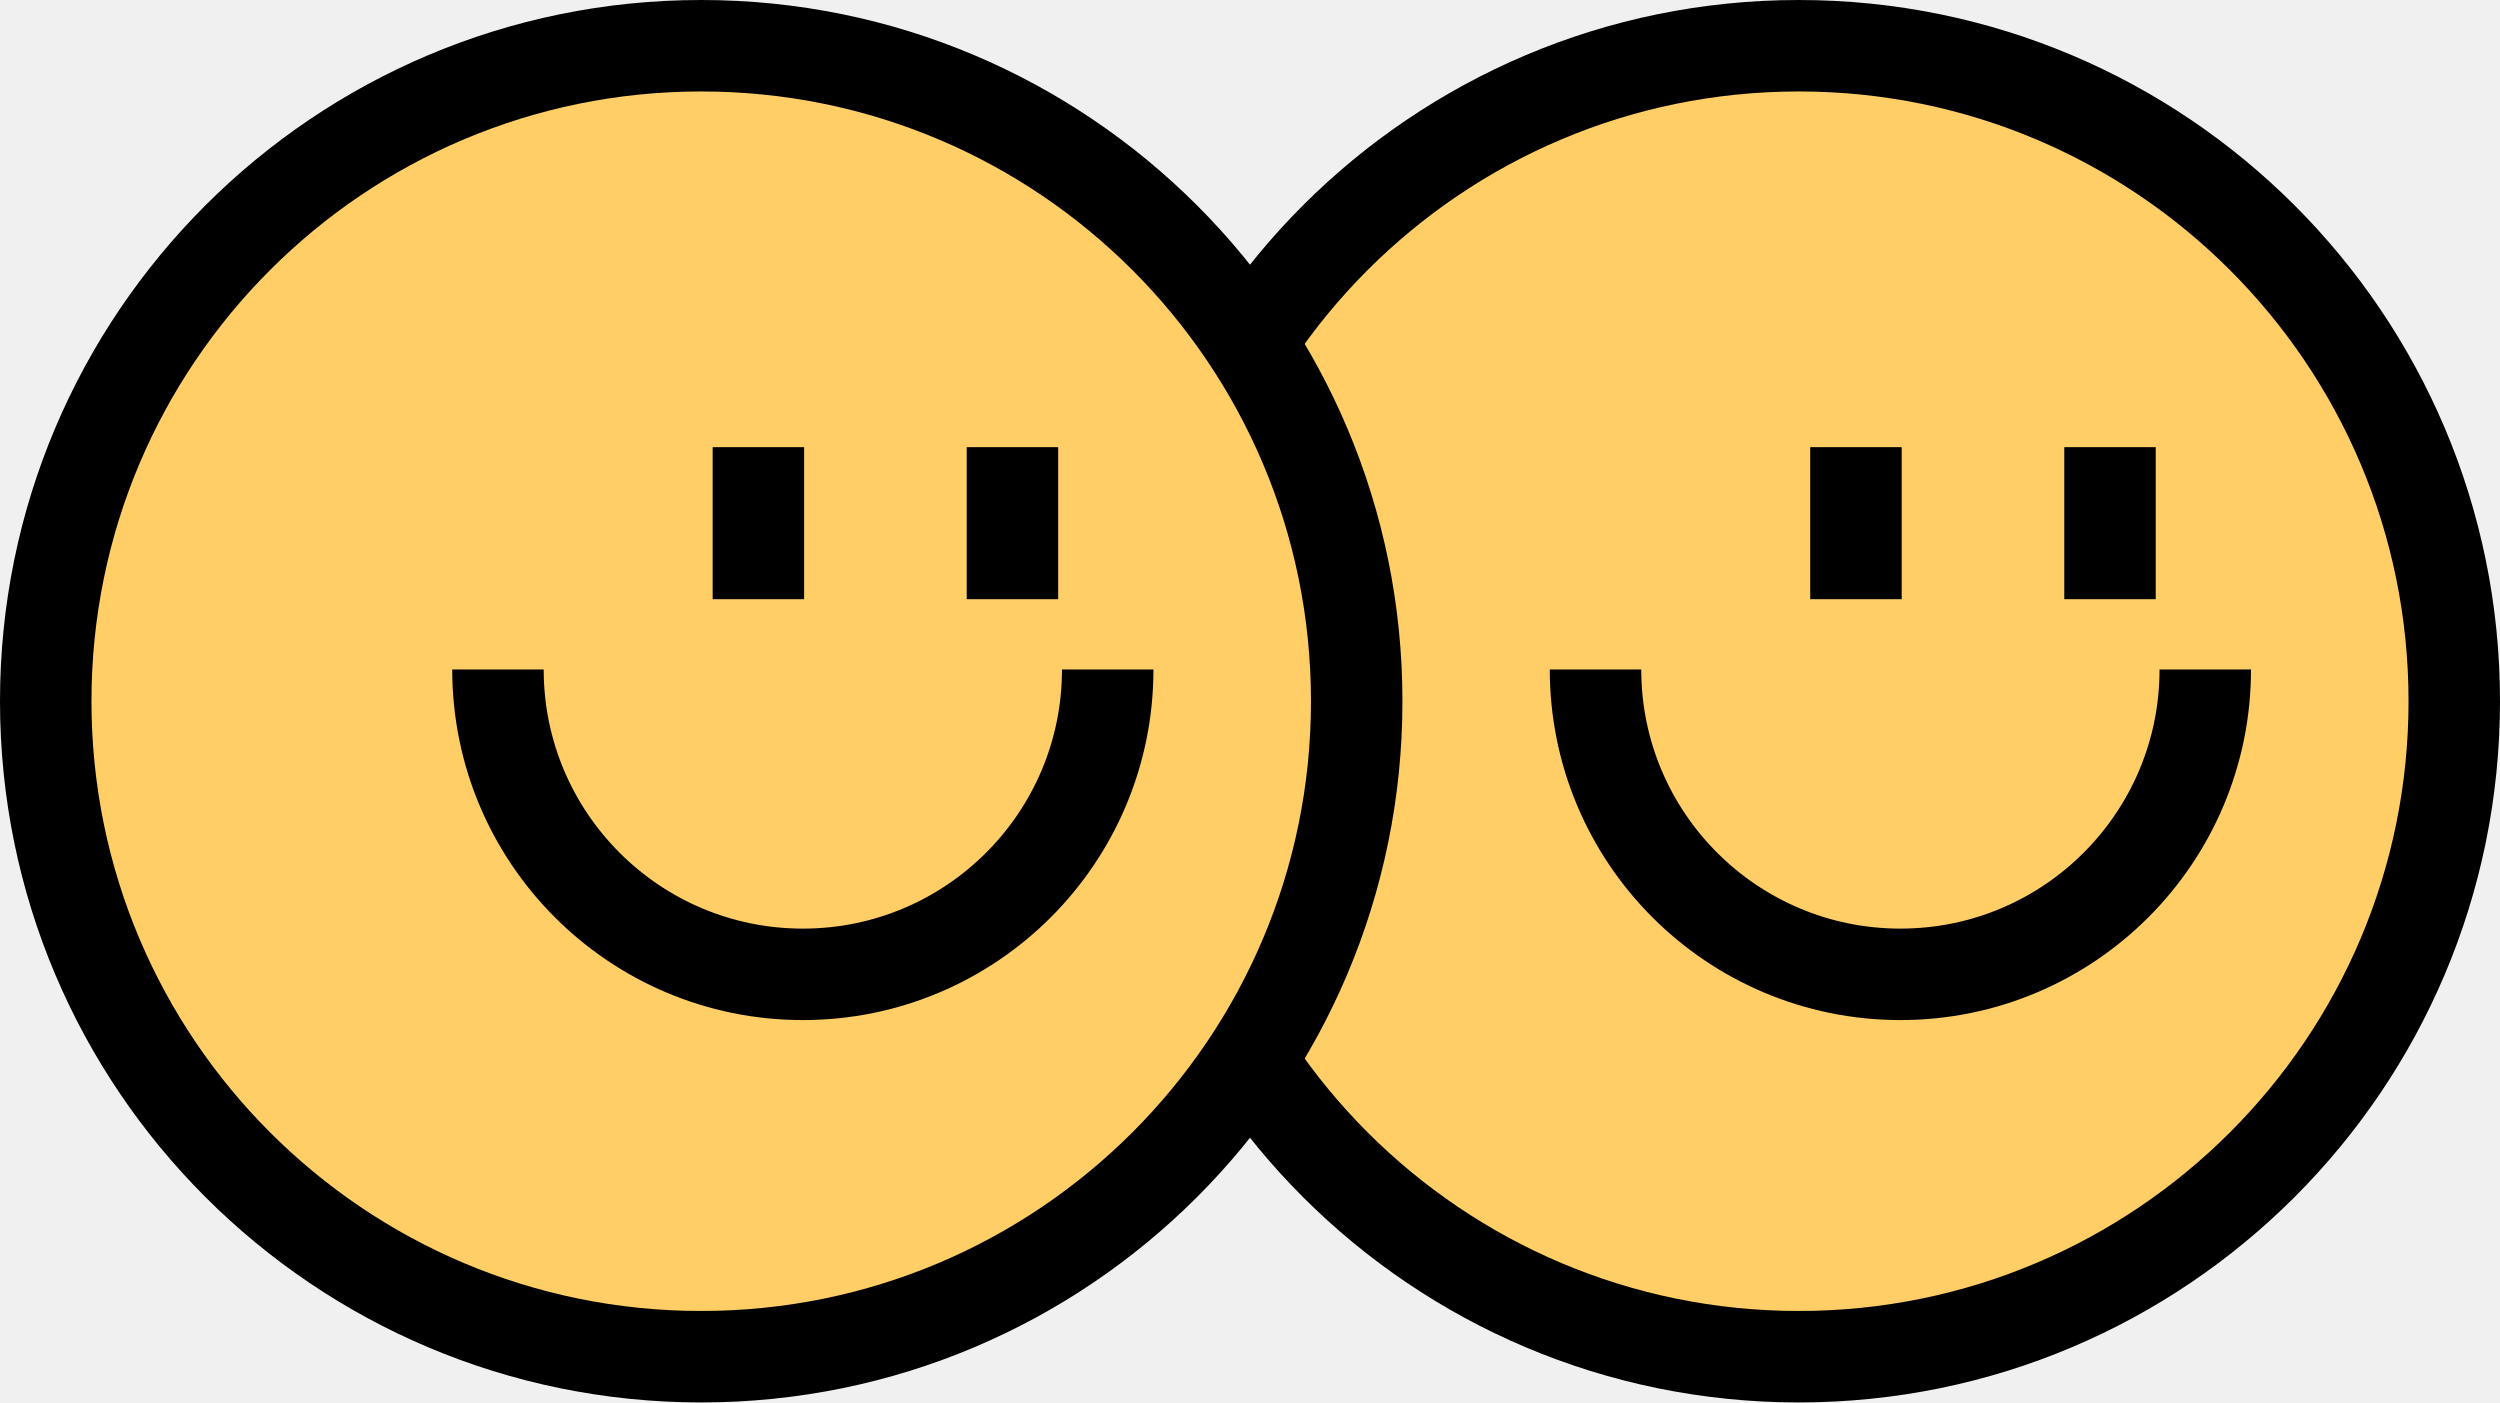
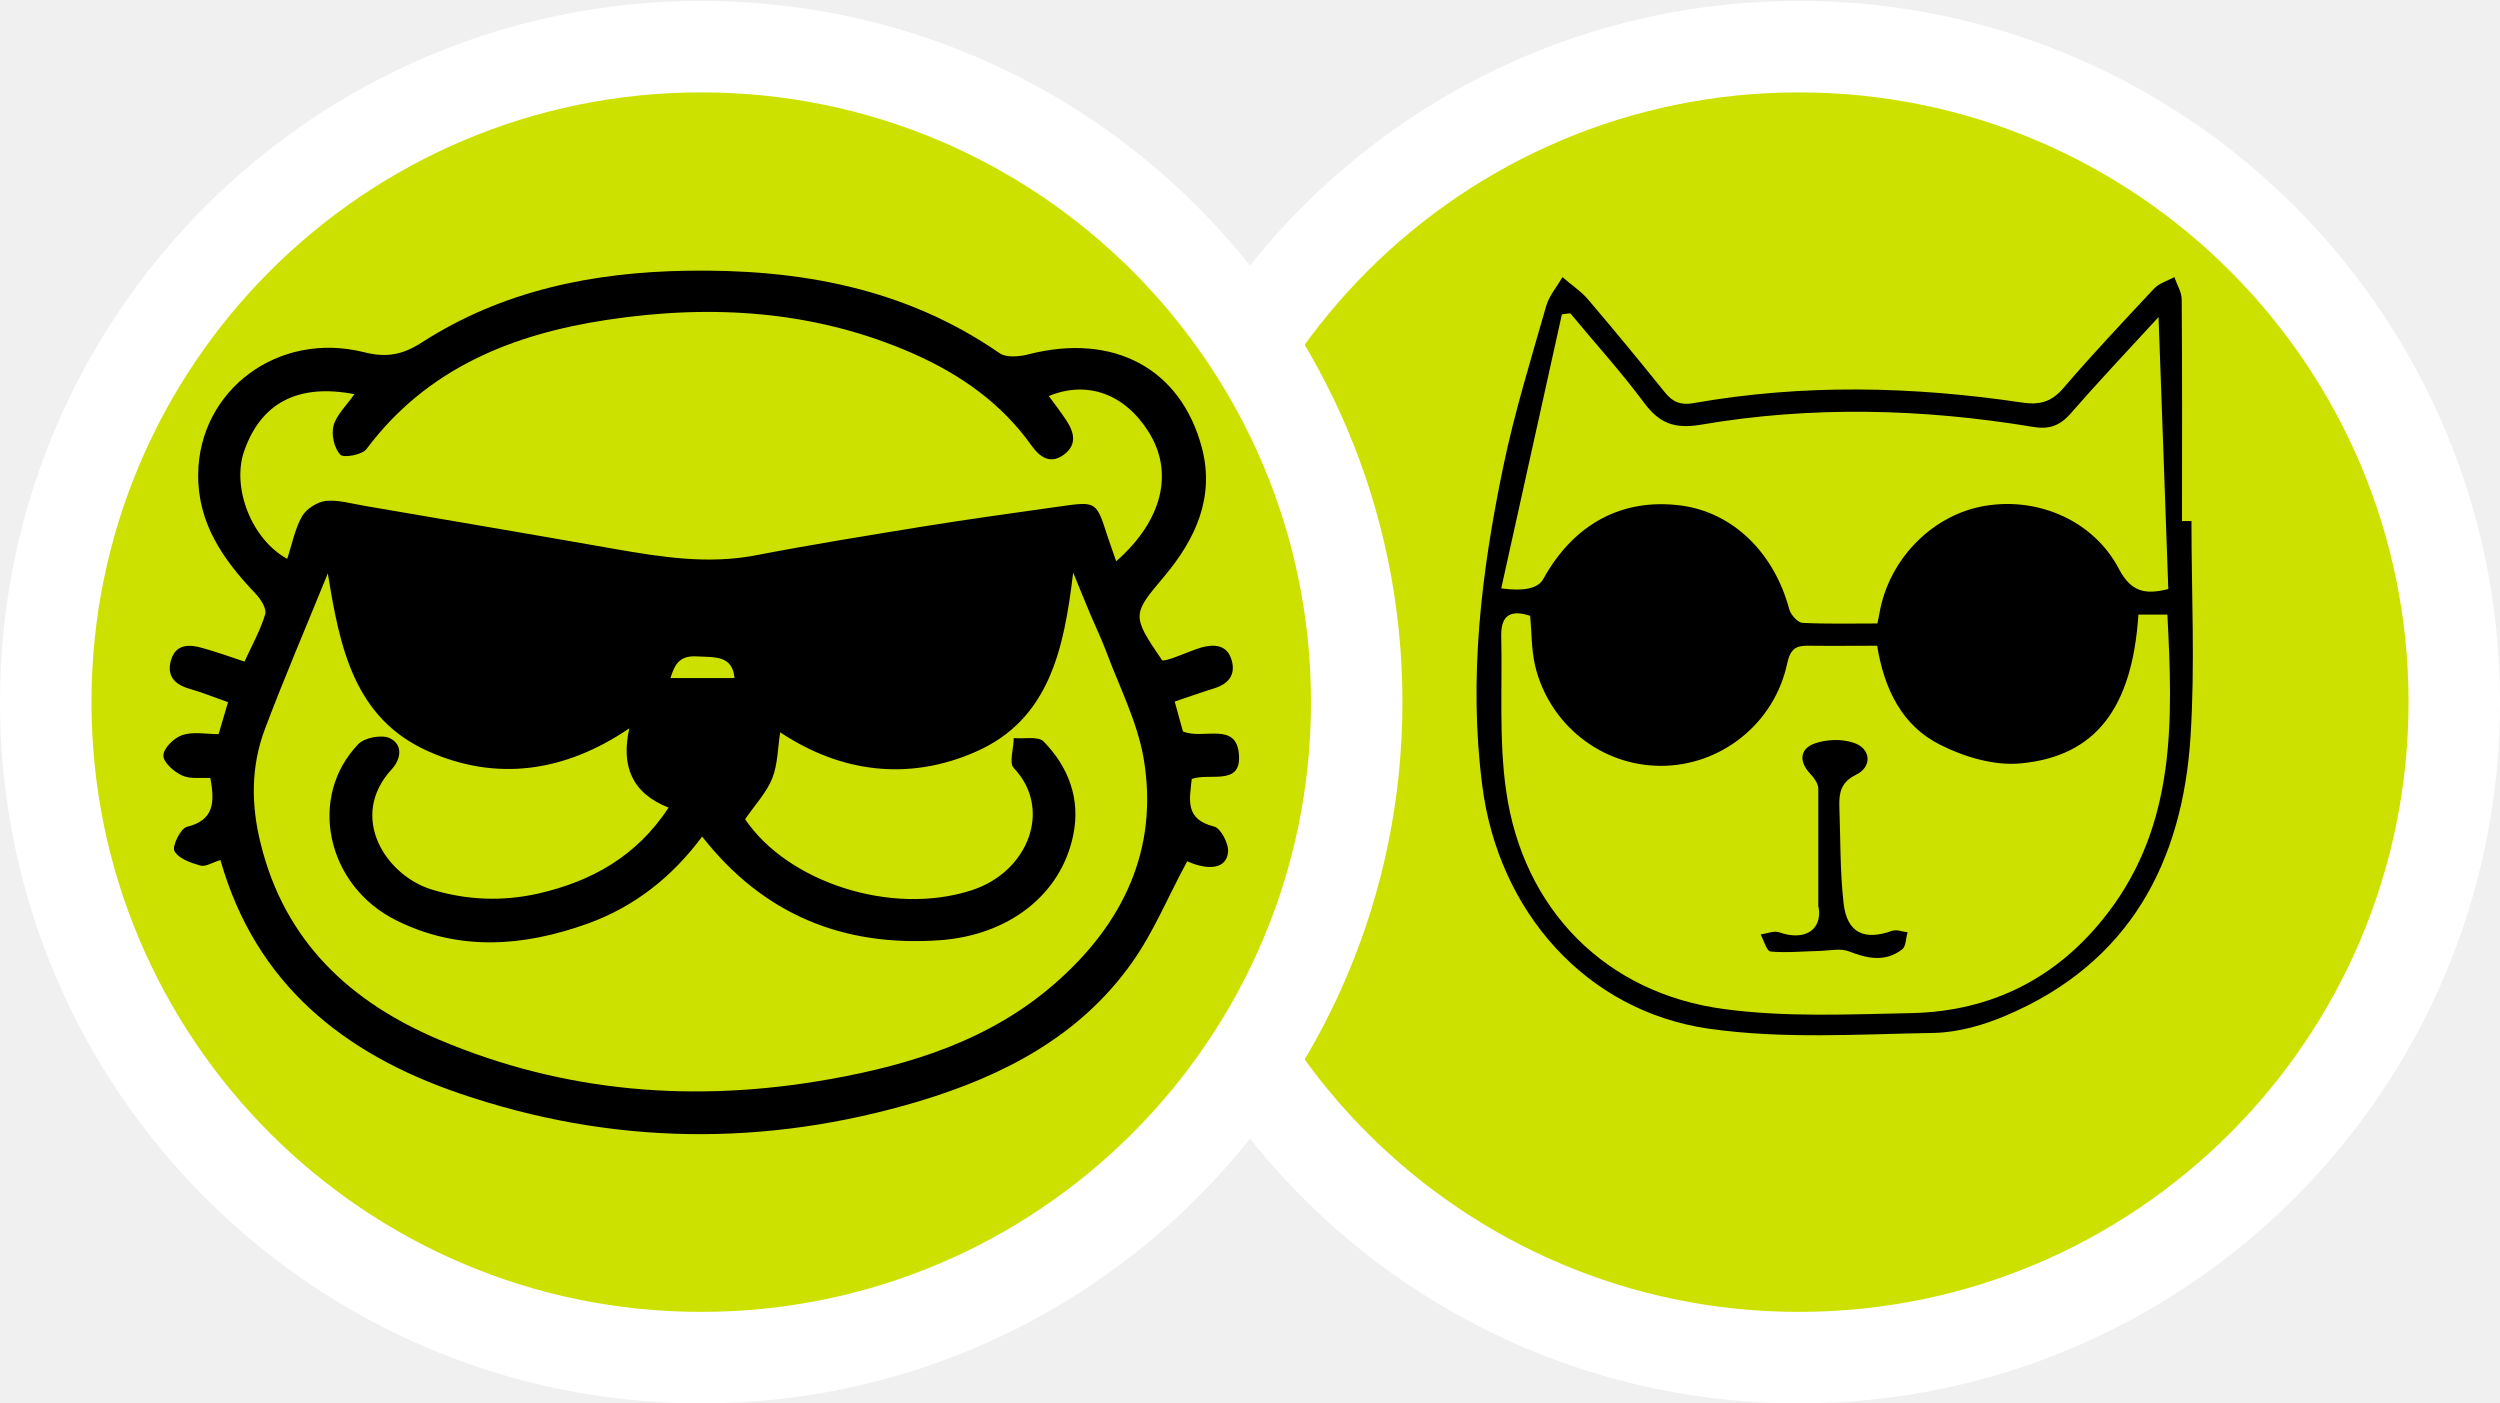
- <svg xmlns="http://www.w3.org/2000/svg" width="82px" height="46px" viewBox="0 0 82 46" version="1.1">
-   <g id="Designs" stroke="none" stroke-width="1" fill="none" fill-rule="evenodd">
-     <g id="player-vs-player">
-       <circle id="Oval-Copy-17" fill="#000000" cx="59" cy="23" r="23" />
-       <circle id="Oval-Copy-11" fill="#FFCE67" cx="59" cy="23" r="20" />
-       <g id="Group-8" transform="translate(52.33333, 14.66667)" stroke="#000000" stroke-width="3">
-         <path d="M5,22.292 C10.523,22.292 15,17.815 15,12.292 C15,6.769 10.523,2.292 5,2.292" id="Oval-Copy-11" transform="translate(10, 12.29167) rotate(90) translate(-10, -12.29167) " />
-         <g id="Group-7" transform="translate(8.125, -0)">
-           <line x1="0.417" y1="0" x2="0.417" y2="4.987" id="Path" />
-           <line x1="8.75" y1="0" x2="8.75" y2="4.987" id="Path-Copy" />
-         </g>
+ <svg xmlns="http://www.w3.org/2000/svg" id="Capa_1" data-name="Capa 1" viewBox="0 0 82 46">
+   <defs>
+     <style>
+       .cls-1 {
+         fill: #000;
+       }
+ 
+       .cls-1, .cls-2, .cls-3 {
+         stroke-width: 0px;
+       }
+ 
+       .cls-2 {
+         fill: #cde100;
+       }
+ 
+       .cls-3 {
+         fill: #fff;
+       }
+     </style>
+   </defs>
+   <g id="Designs">
+     <g id="player-vs-cpu">
+       <circle id="Oval-Copy-20" class="cls-3" cx="59" cy="23.03" r="23" />
+       <g id="Group-2">
+         <circle id="Oval-Copy-11" class="cls-2" cx="59" cy="23.03" r="20" />
      </g>
-       <circle id="Oval-Copy-18" fill="#000000" cx="23" cy="23" r="23" />
-       <g id="Group-2" transform="translate(3, 3)">
-         <circle id="Oval-Copy-11" fill="#FFCE67" cx="20" cy="20" r="20" />
-         <g id="Group-8" transform="translate(13.33333, 11.66667)" stroke="#000000" stroke-width="3">
-           <path d="M5,22.292 C10.523,22.292 15,17.815 15,12.292 C15,6.769 10.523,2.292 5,2.292" id="Oval-Copy-11" transform="translate(10, 12.29167) rotate(90) translate(-10, -12.29167) " />
-           <g id="Group-7" transform="translate(8.125, 0)">
-             <line x1="0.417" y1="0" x2="0.417" y2="4.987" id="Path" />
-             <line x1="8.75" y1="0" x2="8.75" y2="4.987" id="Path-Copy" />
-           </g>
-         </g>
+       <circle id="Oval-Copy-19" class="cls-3" cx="23" cy="23.03" r="23" />
+       <g id="Group">
+         <circle id="Oval-Copy-11-2" class="cls-2" cx="23" cy="23.03" r="20" />
      </g>
    </g>
  </g>
+   <path class="cls-1" d="M38.09,21.64c.08.12.88-.28,1.34-.41.42-.11.83-.07.97.43.13.46-.09.76-.55.91-.42.13-.84.28-1.32.44.1.37.19.69.27.98.66.29,1.79-.36,1.84.81.05.98-.98.54-1.55.75-.07.67-.24,1.32.73,1.56.22.05.49.57.46.84-.05.49-.5.55-.94.44-.17-.04-.33-.11-.4-.14-.62,1.14-1.1,2.33-1.83,3.35-1.71,2.4-4.21,3.69-6.96,4.52-5.05,1.51-10.1,1.45-15.09-.26-3.77-1.29-6.67-3.57-7.83-7.65-.25.07-.48.23-.66.18-.32-.09-.72-.23-.85-.48-.08-.15.2-.74.41-.79.91-.22.91-.83.77-1.6-.3-.02-.65.04-.92-.08s-.63-.44-.62-.66c0-.24.35-.58.62-.67.36-.12.78-.03,1.19-.03.11-.37.2-.67.31-1.05-.44-.15-.85-.32-1.27-.44-.49-.14-.75-.43-.6-.94.16-.54.61-.52,1.05-.39.43.12.85.27,1.36.44.24-.53.52-1.02.68-1.56.05-.18-.15-.49-.31-.66-1.06-1.11-1.91-2.31-1.89-3.93.03-2.75,2.62-4.7,5.43-4,.75.19,1.27.09,1.91-.32,2.64-1.7,5.6-2.3,8.69-2.35,3.67-.06,7.15.56,10.25,2.7.22.16.66.12.96.04,2.78-.71,4.99.46,5.68,3.06.43,1.62-.2,2.99-1.22,4.21-1.06,1.26-1.1,1.28-.08,2.77l-.03-.02ZM10.76,18.79c-.69,1.7-1.42,3.4-2.07,5.12-.46,1.22-.46,2.48-.14,3.76.79,3.22,2.95,5.21,5.87,6.44,4.12,1.74,8.4,2.07,12.78,1.29,2.71-.48,5.3-1.3,7.41-3.15,2.22-1.94,3.41-4.39,2.9-7.38-.21-1.21-.8-2.35-1.23-3.51-.16-.42-.35-.82-.53-1.24-.17-.4-.33-.81-.55-1.34-.3,2.51-.78,4.82-3.2,5.88-2.23.98-4.46.66-6.41-.64-.08.52-.08,1.05-.26,1.51-.19.47-.56.86-.89,1.34,1.38,2.05,4.78,3.19,7.43,2.33,1.86-.6,2.66-2.67,1.38-4.01-.16-.17,0-.65,0-.98.34.03.8-.07.98.11.82.84,1.22,1.89.97,3.08-.4,1.95-2.12,3.28-4.38,3.44-3.17.22-5.78-.84-7.79-3.4-.99,1.33-2.23,2.31-3.77,2.86-2.09.75-4.21.91-6.26-.11-2.3-1.14-2.92-4.06-1.24-5.79.21-.21.76-.31,1.02-.19.43.2.39.67.07,1.02-1.44,1.56-.2,3.49,1.32,3.95,1.16.35,2.31.39,3.48.13,1.75-.4,3.23-1.22,4.28-2.82-1.22-.48-1.56-1.38-1.29-2.6-2.12,1.44-4.36,1.75-6.6.75-2.44-1.09-2.9-3.43-3.29-5.85ZM11.63,12.93c-1.86-.36-3.07.29-3.62,1.86-.42,1.2.24,2.9,1.41,3.54.16-.48.25-.98.49-1.4.14-.24.5-.47.78-.5.41-.04.84.09,1.26.16,2.73.47,5.46.93,8.18,1.41,1.55.27,3.09.52,4.68.21,1.81-.35,3.63-.64,5.46-.94,1.5-.24,3-.45,4.5-.66,1.19-.17,1.19-.16,1.55.96.09.27.18.53.29.84,1.53-1.34,1.9-2.93,1.06-4.25-.78-1.24-2.01-1.69-3.27-1.17.2.27.39.52.57.79.26.39.37.8-.07,1.13-.45.33-.79.09-1.07-.3-.98-1.38-2.32-2.32-3.85-3-3.23-1.43-6.62-1.64-10.06-1.12-3.11.47-5.92,1.59-7.9,4.24-.14.19-.76.3-.86.18-.2-.21-.3-.66-.22-.95.1-.36.42-.65.69-1.04h0ZM21.98,22.24h2.11c-.06-.75-.65-.68-1.24-.71-.62-.04-.74.35-.86.71h-.01Z" />
+   <g>
+     <path class="cls-1" d="M71.88,17.11c0,2.35.12,4.71-.03,7.04-.26,4.15-2.02,7.44-6.03,9.15-.74.32-1.58.56-2.38.58-2.47.04-4.97.21-7.4-.14-4.01-.58-6.89-3.83-7.42-7.96-.46-3.54-.03-7.03.69-10.49.37-1.78.91-3.52,1.41-5.27.1-.33.35-.62.53-.93.27.24.58.44.82.71.86,1.01,1.7,2.03,2.53,3.06.26.33.53.44.96.36,3.58-.63,7.16-.55,10.74-.02.58.09.97,0,1.37-.46.96-1.12,1.97-2.19,2.98-3.27.17-.18.44-.26.67-.38.08.24.24.49.24.73.02,2.42.01,4.85.01,7.27h.31v.02ZM70.14,20.16c-.2,3.05-1.39,4.65-3.87,4.88-.86.08-1.84-.21-2.63-.61-1.25-.62-1.84-1.83-2.07-3.25-.77,0-1.49.01-2.21,0-.43-.01-.63.07-.74.58-.42,1.98-2.18,3.36-4.14,3.36s-3.67-1.36-4.13-3.29c-.12-.52-.11-1.08-.16-1.63-.6-.2-.96-.06-.95.65.04,1.69-.08,3.41.16,5.08.55,3.9,3.27,6.66,7.17,7.17,2.02.27,4.09.17,6.13.13,2.65-.06,4.82-1.17,6.44-3.29,2.24-2.93,2.13-6.32,1.95-9.78,0,0-.95,0-.95,0ZM49.24,19.3c.75.1,1.21,0,1.38-.31,1-1.81,2.59-2.66,4.51-2.41,1.7.22,3.06,1.54,3.56,3.41.05.18.28.43.43.44.82.04,1.63.02,2.46.02.04-.22.07-.37.1-.51.37-1.71,1.78-3.08,3.44-3.35,1.75-.29,3.56.5,4.38,2.07.39.74.84.86,1.62.66-.1-2.91-.21-5.83-.32-8.92-1.05,1.14-1.99,2.14-2.89,3.17-.36.41-.72.52-1.24.43-3.62-.6-7.26-.69-10.88-.07-.89.15-1.38-.06-1.88-.74-.75-1.01-1.6-1.94-2.4-2.91-.09,0-.19.02-.28.03-.66,2.98-1.32,5.96-1.99,8.99Z" />
+     <path class="cls-1" d="M59.64,29.74c0-1.29,0-2.58,0-3.87,0-.18-.16-.38-.29-.52-.37-.41-.28-.8.16-.96.39-.14.89-.16,1.28-.03.58.18.63.79.09,1.05-.49.24-.56.58-.55,1.02.04,1.07.02,2.14.14,3.2.11.97.68,1.23,1.59.9.15-.05.34.03.51.05-.06.19-.05.46-.18.56-.56.43-1.15.3-1.76.06-.27-.1-.61-.02-.92-.01-.55.01-1.1.07-1.64.02-.12-.01-.22-.37-.32-.56.21-.03.44-.13.61-.07.81.29,1.42-.06,1.29-.83h0Z" />
+   </g>
</svg>
